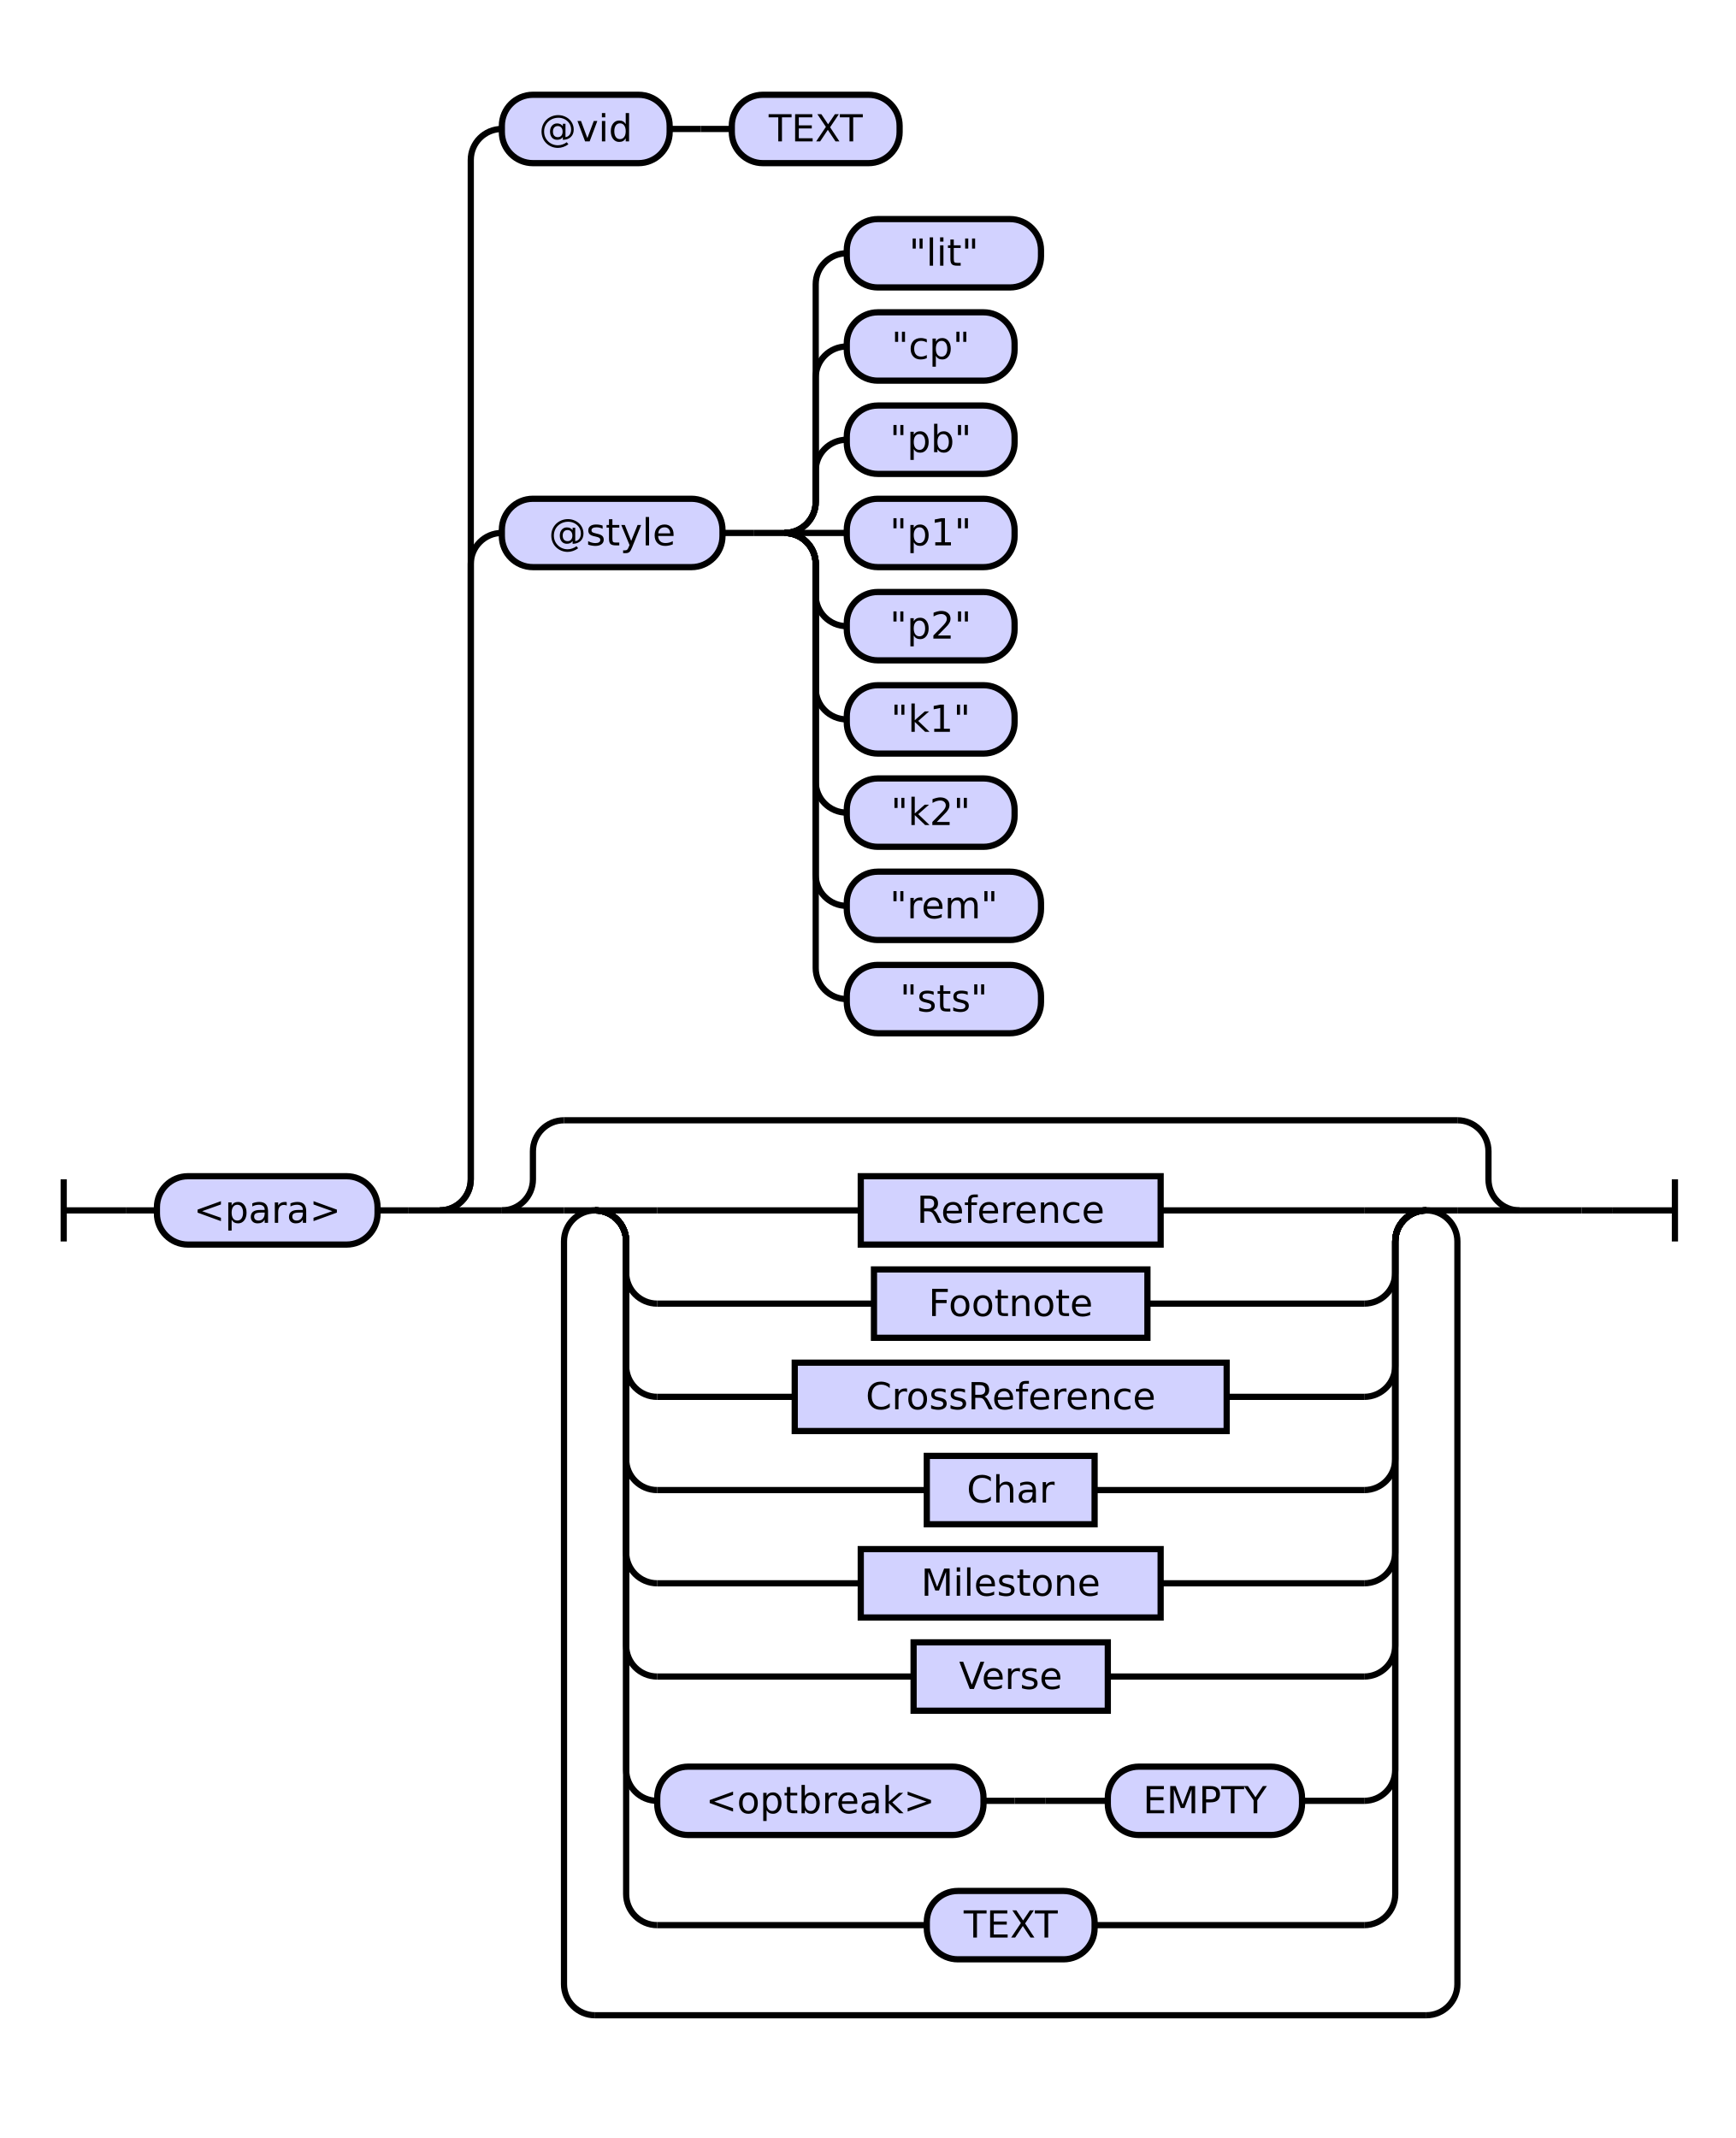
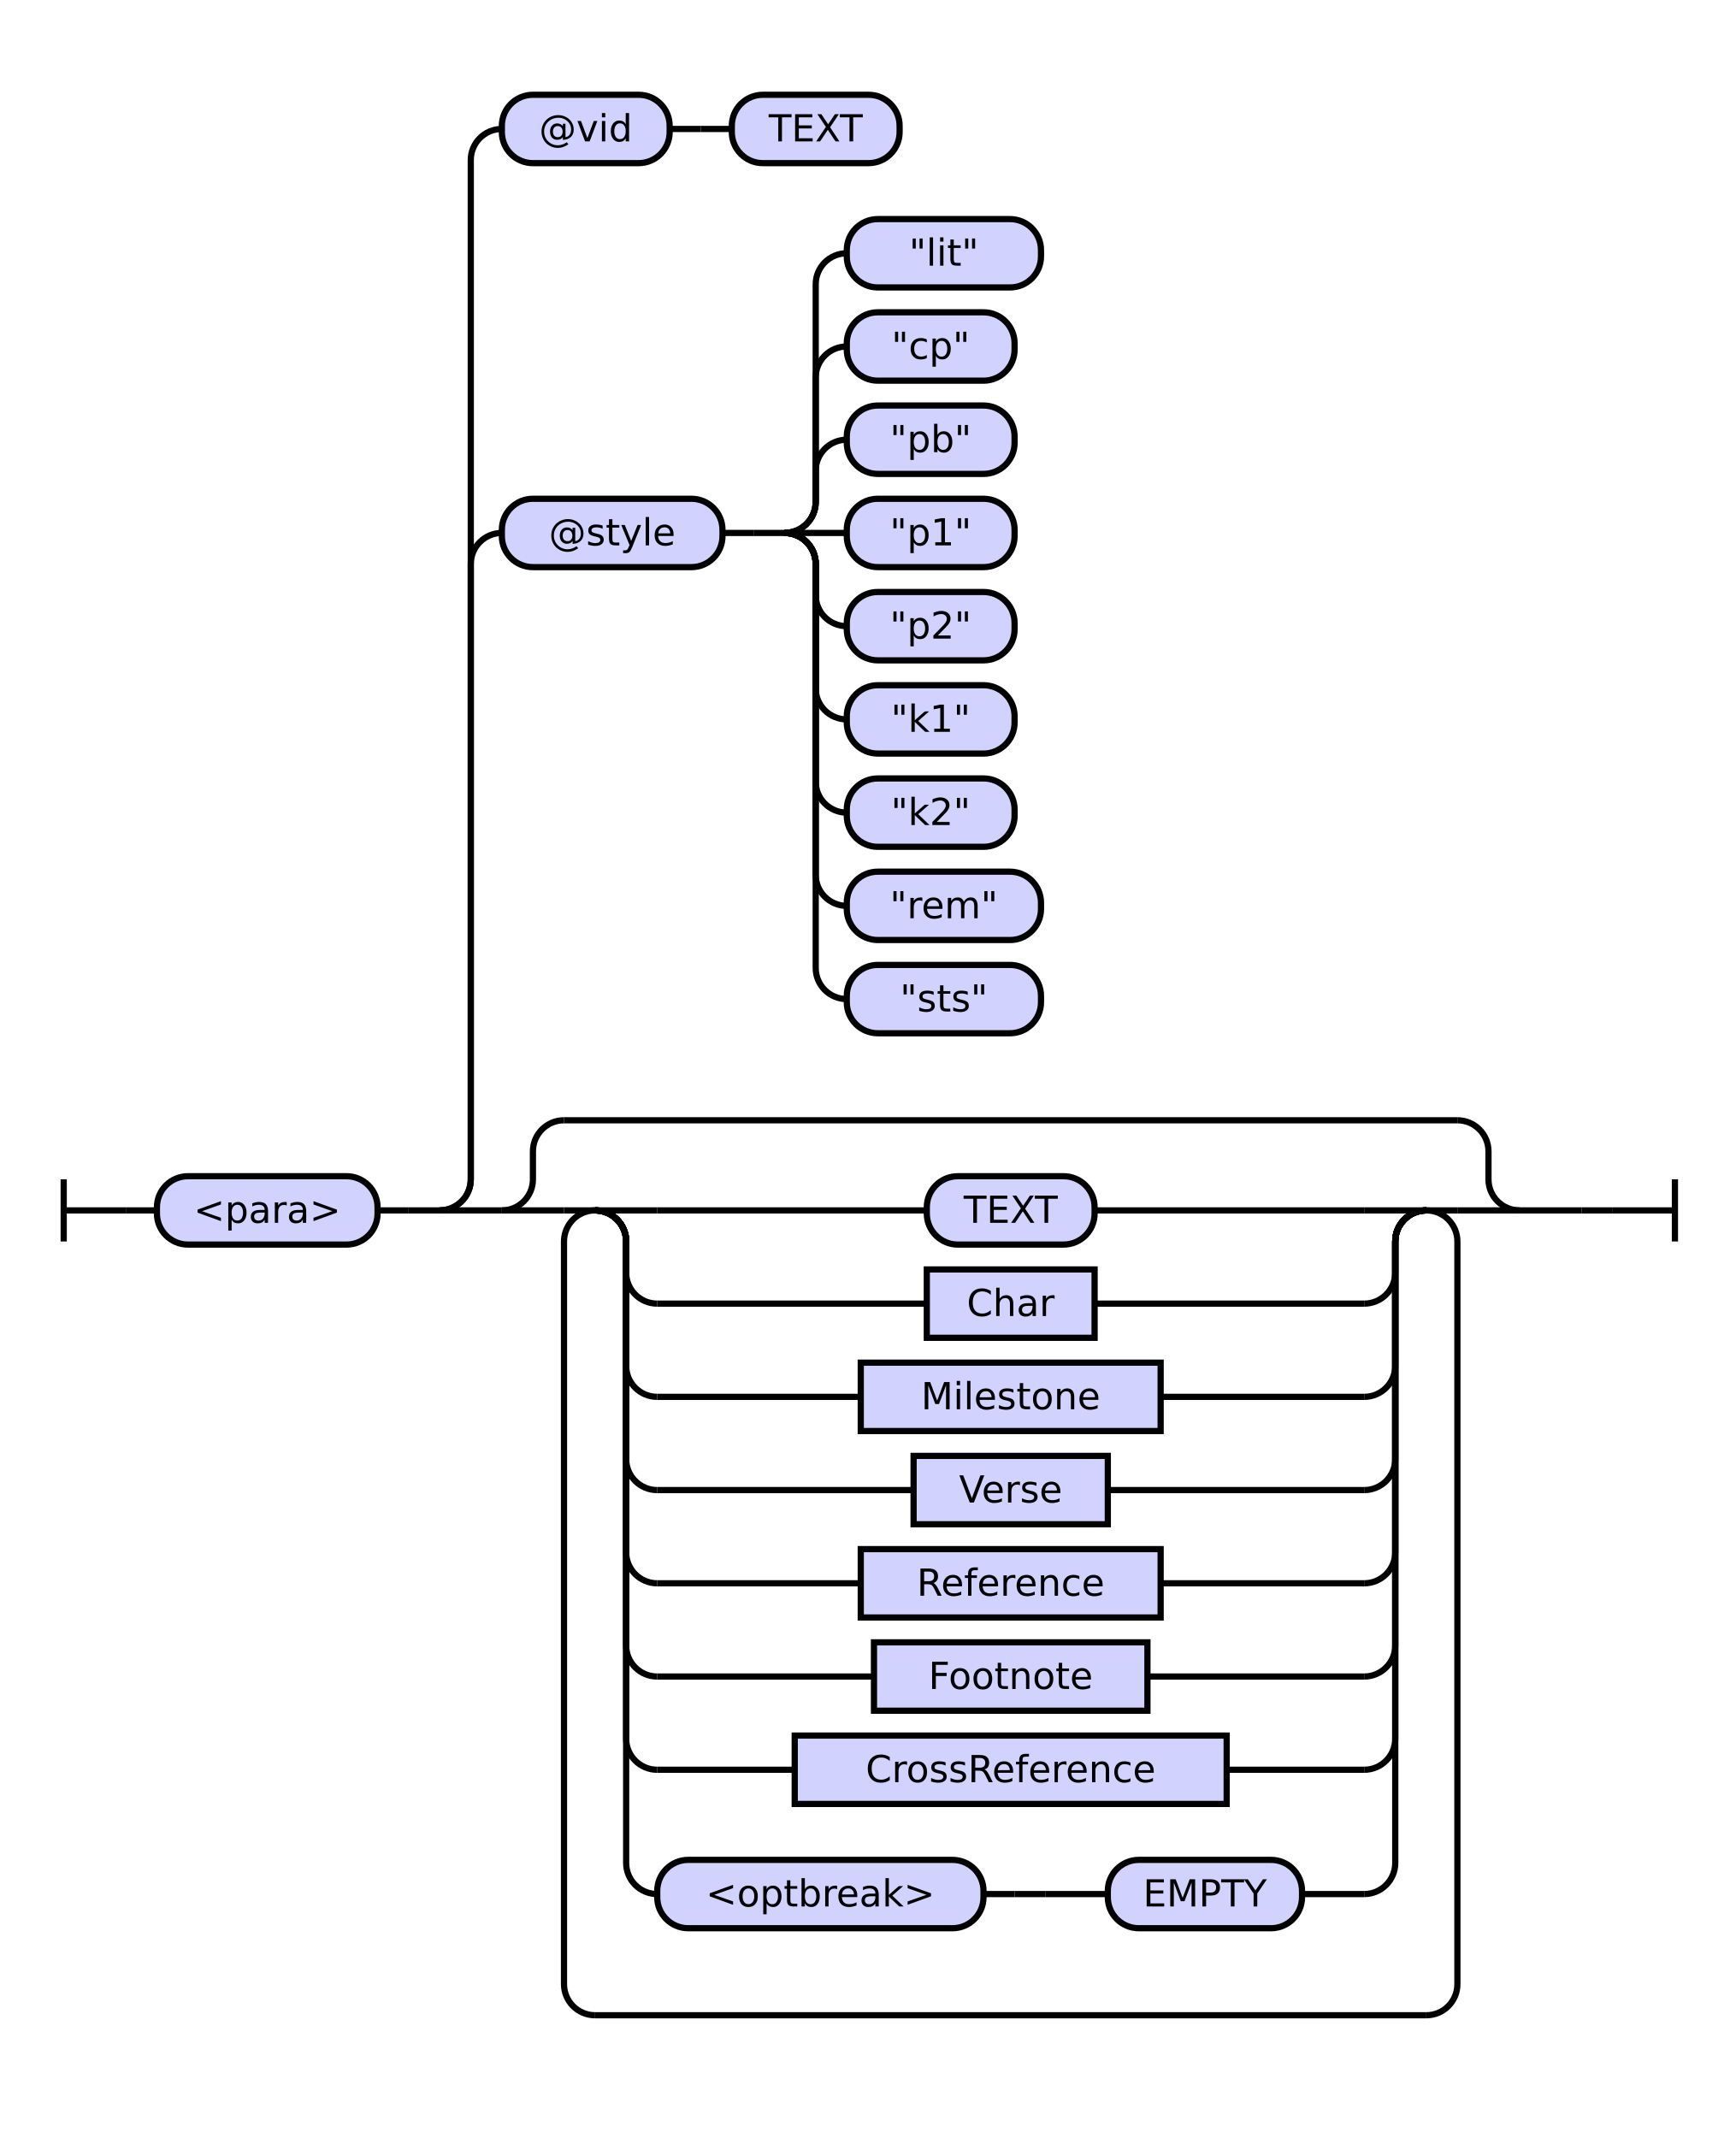
<svg xmlns="http://www.w3.org/2000/svg" class="railroad-diagram" height="688" viewBox="0 0 558.5 688" width="558.5">
  <g transform="translate(.5 .5)">
    <style>/*  */

    svg.railroad-diagram {
        background-color: hsl(30,20%,95%);
    }
    svg.railroad-diagram path {
        stroke-width: 2;
        stroke: black;
        fill: none;
    }
    svg.railroad-diagram text {
        font-size: 12px;
        text-anchor: middle;
        font-family: DejaVu Sans;
    }
    svg.railroad-diagram text.label {
        text-anchor:start;
    }
    svg.railroad-diagram text.comment {
        font-family: DejaVu Sans;
        font-size: 14px;
    }
    svg.railroad-diagram rect{
        stroke-width: 2;
        stroke: black;
        fill: rgb(210, 210, 255);
    }
    svg.railroad-diagram rect.group-box {
        stroke: gray;
        stroke-dasharray: 10 5;
        fill: none;
    }
    .terminal {
        font-family: DejaVu Sans;
    }
    svg.railroad-diagram g.altterminal rect {
        fill: rgb(251, 252, 207)
    }

/*  */
</style>
    <g>
      <path d="M 20 379 v 20 m 0 -10 h 20" />
    </g>
    <path d="M 40 389 h 10" />
    <g>
      <path d="M 50 389 h 0.0" />
      <path d="M 508.5 389 h 0.0" />
      <g>
        <path d="M 50.0 389 h 0.0" />
        <path d="M 508.5 389 h 0.0" />
        <g class="terminal ">
          <path d="M 50.0 389 h 0.0" />
          <path d="M 121.0 389 h 0.0" />
          <rect height="22" rx="10" ry="10" width="71.0" x="50.0" y="378" />
          <text x="85.5" y="393">&lt;para&gt;</text>
        </g>
        <path d="M 121.0 389 h 10" />
        <path d="M 131.0 389 h 10" />
        <g>
          <path d="M 141.0 389 h 0.0" />
          <path d="M 508.5 389 h 0.0" />
          <path d="M 141.0 389 a 10 10 0 0 0 10 -10 v -198 a 10 10 0 0 1 10 -10" />
          <g>
            <path d="M 161.0 171 h 0.0" />
            <path d="M 354.5 171 h 0.0" />
            <g class="terminal ">
              <path d="M 161.0 171 h 0.0" />
              <path d="M 232.0 171 h 0.0" />
              <rect height="22" rx="10" ry="10" width="71.0" x="161.0" y="160" />
              <text x="196.5" y="175">@style</text>
            </g>
            <path d="M 232.0 171 h 10" />
            <path d="M 242.0 171 h 10" />
            <g>
              <path d="M 252.0 171 h 0.0" />
              <path d="M 354.5 171 h 0.0" />
              <g>
                <path d="M 252.0 171 h 0.0" />
                <path d="M 252.0 171 a 10 10 0 0 0 10 -10 v -10 a 10 10 0 0 1 10 -10" />
                <g class="terminal ">
                  <path d="M 272.0 141 h 0.0" />
                  <path d="M 326.0 141 h 0.0" />
                  <rect height="22" rx="10" ry="10" width="54.0" x="272.0" y="130" />
                  <text x="299.0" y="145">"pb"</text>
                </g>
                <path d="M 252.0 171 a 10 10 0 0 0 10 -10 v -40 a 10 10 0 0 1 10 -10" />
                <g class="terminal ">
                  <path d="M 272.0 111 h 0.0" />
                  <path d="M 326.0 111 h 0.0" />
                  <rect height="22" rx="10" ry="10" width="54.0" x="272.0" y="100" />
                  <text x="299.0" y="115">"cp"</text>
                </g>
                <path d="M 252.0 171 a 10 10 0 0 0 10 -10 v -70 a 10 10 0 0 1 10 -10" />
                <g class="terminal ">
                  <path d="M 272.0 81 h 0.0" />
                  <path d="M 334.5 81 h 0.0" />
                  <rect height="22" rx="10" ry="10" width="62.5" x="272.0" y="70" />
                  <text x="303.25" y="85">"lit"</text>
                </g>
                <path d="M 252.0 171 h 20" />
                <g class="terminal ">
                  <path d="M 272.0 171 h 0.0" />
                  <path d="M 326.0 171 h 0.0" />
                  <rect height="22" rx="10" ry="10" width="54.0" x="272.0" y="160" />
                  <text x="299.0" y="175">"p1"</text>
                </g>
                <path d="M 252.0 171 a 10 10 0 0 1 10 10 v 10 a 10 10 0 0 0 10 10" />
                <g class="terminal ">
                  <path d="M 272.0 201 h 0.0" />
                  <path d="M 326.0 201 h 0.0" />
                  <rect height="22" rx="10" ry="10" width="54.0" x="272.0" y="190" />
                  <text x="299.0" y="205">"p2"</text>
                </g>
                <path d="M 252.0 171 a 10 10 0 0 1 10 10 v 40 a 10 10 0 0 0 10 10" />
                <g class="terminal ">
                  <path d="M 272.0 231 h 0.0" />
                  <path d="M 326.0 231 h 0.0" />
                  <rect height="22" rx="10" ry="10" width="54.0" x="272.0" y="220" />
                  <text x="299.0" y="235">"k1"</text>
                </g>
                <path d="M 252.0 171 a 10 10 0 0 1 10 10 v 70 a 10 10 0 0 0 10 10" />
                <g class="terminal ">
                  <path d="M 272.0 261 h 0.0" />
                  <path d="M 326.0 261 h 0.0" />
                  <rect height="22" rx="10" ry="10" width="54.0" x="272.0" y="250" />
                  <text x="299.0" y="265">"k2"</text>
                </g>
                <path d="M 252.0 171 a 10 10 0 0 1 10 10 v 100 a 10 10 0 0 0 10 10" />
                <g class="terminal ">
                  <path d="M 272.0 291 h 0.0" />
                  <path d="M 334.5 291 h 0.0" />
                  <rect height="22" rx="10" ry="10" width="62.5" x="272.0" y="280" />
                  <text x="303.25" y="295">"rem"</text>
                </g>
                <path d="M 252.0 171 a 10 10 0 0 1 10 10 v 130 a 10 10 0 0 0 10 10" />
                <g class="terminal ">
                  <path d="M 272.0 321 h 0.0" />
                  <path d="M 334.5 321 h 0.0" />
                  <rect height="22" rx="10" ry="10" width="62.5" x="272.0" y="310" />
                  <text x="303.25" y="325">"sts"</text>
                </g>
              </g>
            </g>
          </g>
          <path d="M 141.0 389 a 10 10 0 0 0 10 -10 v -328 a 10 10 0 0 1 10 -10" />
          <g>
            <path d="M 161.0 41 h 0.0" />
            <path d="M 289.0 41 h 0.0" />
            <g class="terminal ">
              <path d="M 161.0 41 h 0.0" />
              <path d="M 215.0 41 h 0.0" />
              <rect height="22" rx="10" ry="10" width="54.0" x="161.0" y="30" />
              <text x="188.0" y="45">@vid</text>
            </g>
            <path d="M 215.0 41 h 10" />
            <path d="M 225.0 41 h 10" />
            <g class="terminal ">
              <path d="M 235.0 41 h 0.0" />
              <path d="M 289.0 41 h 0.0" />
              <rect height="22" rx="10" ry="10" width="54.0" x="235.0" y="30" />
              <text x="262.0" y="45">TEXT</text>
            </g>
          </g>
          <path d="M 141.0 389 h 20" />
          <g>
            <path d="M 161.0 389 h 0.0" />
            <path d="M 488.5 389 h 0.0" />
            <path d="M 161.0 389 a 10 10 0 0 0 10 -10 v -9 a 10 10 0 0 1 10 -10" />
            <g>
              <path d="M 181.0 360 h 287.5" />
            </g>
            <path d="M 468.5 360 a 10 10 0 0 1 10 10 v 9 a 10 10 0 0 0 10 10" />
            <path d="M 161.0 389 h 20" />
            <g>
              <path d="M 181.0 389 h 0.0" />
              <path d="M 468.5 389 h 0.0" />
              <path d="M 181.0 389 h 10" />
              <g>
                <path d="M 191.0 389 h 0.0" />
                <path d="M 458.5 389 h 0.0" />
                <path d="M 191.0 389 h 20" />
-                 <g class="non-terminal ">
-                   <path d="M 211.0 389 h 65.5" />
-                   <path d="M 373.0 389 h 65.5" />
-                   <rect height="22" width="96.5" x="276.5" y="378" />
-                   <text x="324.75" y="393">Reference</text>
+                 <g class="terminal ">
+                   <path d="M 211.0 389 h 86.75" />
+                   <path d="M 351.75 389 h 86.75" />
+                   <rect height="22" rx="10" ry="10" width="54.0" x="297.75" y="378" />
+                   <text x="324.75" y="393">TEXT</text>
                </g>
                <path d="M 438.5 389 h 20" />
                <path d="M 191.0 389 a 10 10 0 0 1 10 10 v 10 a 10 10 0 0 0 10 10" />
                <g class="non-terminal ">
-                   <path d="M 211.0 419 h 69.75" />
-                   <path d="M 368.75 419 h 69.75" />
-                   <rect height="22" width="88.0" x="280.75" y="408" />
-                   <text x="324.75" y="423">Footnote</text>
+                   <path d="M 211.0 419 h 86.75" />
+                   <path d="M 351.75 419 h 86.75" />
+                   <rect height="22" width="54.0" x="297.75" y="408" />
+                   <text x="324.75" y="423">Char</text>
                </g>
                <path d="M 438.5 419 a 10 10 0 0 0 10 -10 v -10 a 10 10 0 0 1 10 -10" />
                <path d="M 191.0 389 a 10 10 0 0 1 10 10 v 40 a 10 10 0 0 0 10 10" />
                <g class="non-terminal ">
-                   <path d="M 211.0 449 h 44.25" />
-                   <path d="M 394.25 449 h 44.25" />
-                   <rect height="22" width="139.0" x="255.25" y="438" />
-                   <text x="324.75" y="453">CrossReference</text>
+                   <path d="M 211.0 449 h 65.5" />
+                   <path d="M 373.0 449 h 65.5" />
+                   <rect height="22" width="96.5" x="276.5" y="438" />
+                   <text x="324.75" y="453">Milestone</text>
                </g>
                <path d="M 438.5 449 a 10 10 0 0 0 10 -10 v -40 a 10 10 0 0 1 10 -10" />
                <path d="M 191.0 389 a 10 10 0 0 1 10 10 v 70 a 10 10 0 0 0 10 10" />
                <g class="non-terminal ">
-                   <path d="M 211.0 479 h 86.75" />
-                   <path d="M 351.75 479 h 86.75" />
-                   <rect height="22" width="54.0" x="297.75" y="468" />
-                   <text x="324.75" y="483">Char</text>
+                   <path d="M 211.0 479 h 82.5" />
+                   <path d="M 356.0 479 h 82.5" />
+                   <rect height="22" width="62.5" x="293.5" y="468" />
+                   <text x="324.75" y="483">Verse</text>
                </g>
                <path d="M 438.5 479 a 10 10 0 0 0 10 -10 v -70 a 10 10 0 0 1 10 -10" />
                <path d="M 191.0 389 a 10 10 0 0 1 10 10 v 100 a 10 10 0 0 0 10 10" />
                <g class="non-terminal ">
                  <path d="M 211.0 509 h 65.5" />
                  <path d="M 373.0 509 h 65.5" />
                  <rect height="22" width="96.5" x="276.5" y="498" />
-                   <text x="324.75" y="513">Milestone</text>
+                   <text x="324.75" y="513">Reference</text>
                </g>
                <path d="M 438.5 509 a 10 10 0 0 0 10 -10 v -100 a 10 10 0 0 1 10 -10" />
                <path d="M 191.0 389 a 10 10 0 0 1 10 10 v 130 a 10 10 0 0 0 10 10" />
                <g class="non-terminal ">
-                   <path d="M 211.0 539 h 82.5" />
-                   <path d="M 356.0 539 h 82.5" />
-                   <rect height="22" width="62.5" x="293.5" y="528" />
-                   <text x="324.75" y="543">Verse</text>
+                   <path d="M 211.0 539 h 69.75" />
+                   <path d="M 368.75 539 h 69.75" />
+                   <rect height="22" width="88.0" x="280.75" y="528" />
+                   <text x="324.75" y="543">Footnote</text>
                </g>
                <path d="M 438.5 539 a 10 10 0 0 0 10 -10 v -130 a 10 10 0 0 1 10 -10" />
-                 <path d="M 191.0 389 a 10 10 0 0 1 10 10 v 170 a 10 10 0 0 0 10 10" />
+                 <path d="M 191.0 389 a 10 10 0 0 1 10 10 v 160 a 10 10 0 0 0 10 10" />
+                 <g class="non-terminal ">
+                   <path d="M 211.0 569 h 44.25" />
+                   <path d="M 394.25 569 h 44.25" />
+                   <rect height="22" width="139.0" x="255.25" y="558" />
+                   <text x="324.75" y="573">CrossReference</text>
+                 </g>
+                 <path d="M 438.5 569 a 10 10 0 0 0 10 -10 v -160 a 10 10 0 0 1 10 -10" />
+                 <path d="M 191.0 389 a 10 10 0 0 1 10 10 v 200 a 10 10 0 0 0 10 10" />
                <g>
-                   <path d="M 211.0 579 h 0.0" />
-                   <path d="M 438.5 579 h 0.0" />
+                   <path d="M 211.0 609 h 0.0" />
+                   <path d="M 438.5 609 h 0.0" />
                  <g class="terminal ">
-                     <path d="M 211.0 579 h 0.0" />
-                     <path d="M 316.0 579 h 0.0" />
-                     <rect height="22" rx="10" ry="10" width="105.0" x="211.0" y="568" />
-                     <text x="263.5" y="583">&lt;optbreak&gt;</text>
+                     <path d="M 211.0 609 h 0.0" />
+                     <path d="M 316.0 609 h 0.0" />
+                     <rect height="22" rx="10" ry="10" width="105.0" x="211.0" y="598" />
+                     <text x="263.5" y="613">&lt;optbreak&gt;</text>
                  </g>
-                   <path d="M 316.0 579 h 10" />
-                   <path d="M 326.0 579 h 10" />
+                   <path d="M 316.0 609 h 10" />
+                   <path d="M 326.0 609 h 10" />
                  <g>
-                     <path d="M 336.0 579 h 0.0" />
-                     <path d="M 438.5 579 h 0.0" />
-                     <path d="M 336.0 579 h 20" />
+                     <path d="M 336.0 609 h 0.0" />
+                     <path d="M 438.5 609 h 0.0" />
+                     <path d="M 336.0 609 h 20" />
                    <g class="terminal ">
-                       <path d="M 356.0 579 h 0.0" />
-                       <path d="M 418.5 579 h 0.0" />
-                       <rect height="22" rx="10" ry="10" width="62.5" x="356.0" y="568" />
-                       <text x="387.25" y="583">EMPTY</text>
+                       <path d="M 356.0 609 h 0.0" />
+                       <path d="M 418.5 609 h 0.0" />
+                       <rect height="22" rx="10" ry="10" width="62.5" x="356.0" y="598" />
+                       <text x="387.25" y="613">EMPTY</text>
                    </g>
-                     <path d="M 418.5 579 h 20" />
+                     <path d="M 418.5 609 h 20" />
                  </g>
                </g>
-                 <path d="M 438.5 579 a 10 10 0 0 0 10 -10 v -170 a 10 10 0 0 1 10 -10" />
-                 <path d="M 191.0 389 a 10 10 0 0 1 10 10 v 210 a 10 10 0 0 0 10 10" />
-                 <g class="terminal ">
-                   <path d="M 211.0 619 h 86.75" />
-                   <path d="M 351.75 619 h 86.75" />
-                   <rect height="22" rx="10" ry="10" width="54.0" x="297.75" y="608" />
-                   <text x="324.75" y="623">TEXT</text>
-                 </g>
-                 <path d="M 438.5 619 a 10 10 0 0 0 10 -10 v -210 a 10 10 0 0 1 10 -10" />
+                 <path d="M 438.5 609 a 10 10 0 0 0 10 -10 v -200 a 10 10 0 0 1 10 -10" />
              </g>
              <path d="M 458.5 389 h 10" />
              <path d="M 191.0 389 a 10 10 0 0 0 -10 10 v 239 a 10 10 0 0 0 10 10" />
              <g>
                <path d="M 191.0 648 h 267.5" />
              </g>
              <path d="M 458.5 648 a 10 10 0 0 0 10 -10 v -239 a 10 10 0 0 0 -10 -10" />
            </g>
            <path d="M 468.5 389 h 20" />
          </g>
          <path d="M 488.5 389 h 20" />
        </g>
      </g>
    </g>
    <path d="M 508.5 389 h 10" />
    <path d="M 518.5 389 h 20 m 0 -10 v 20" />
  </g>
</svg>
